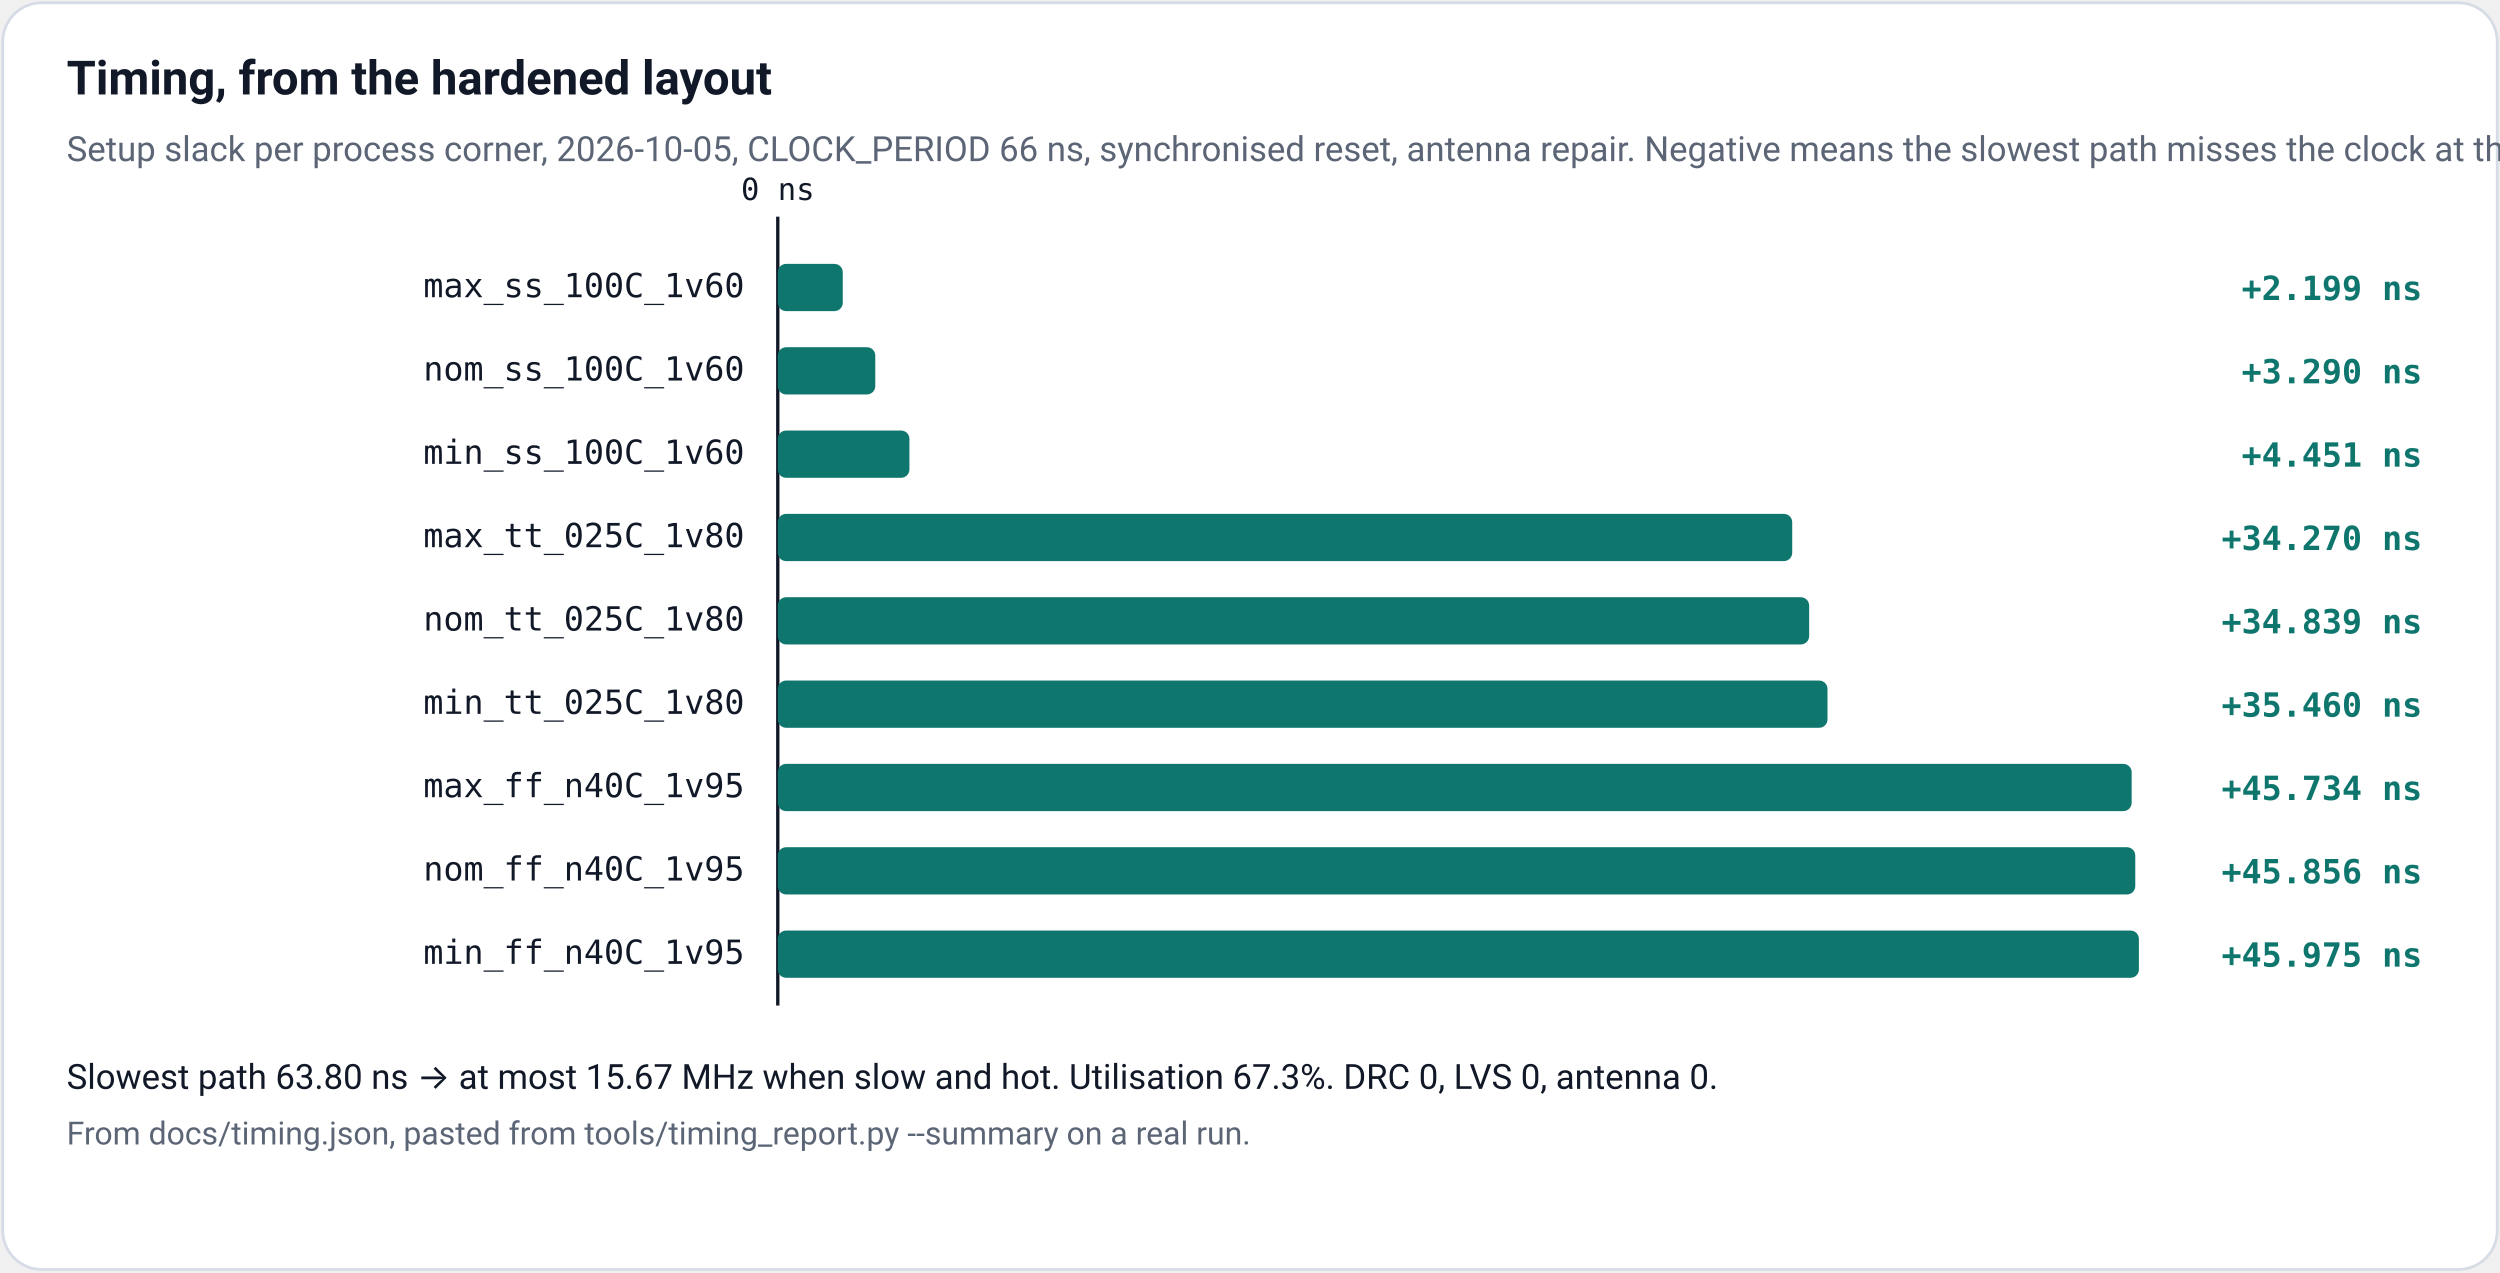
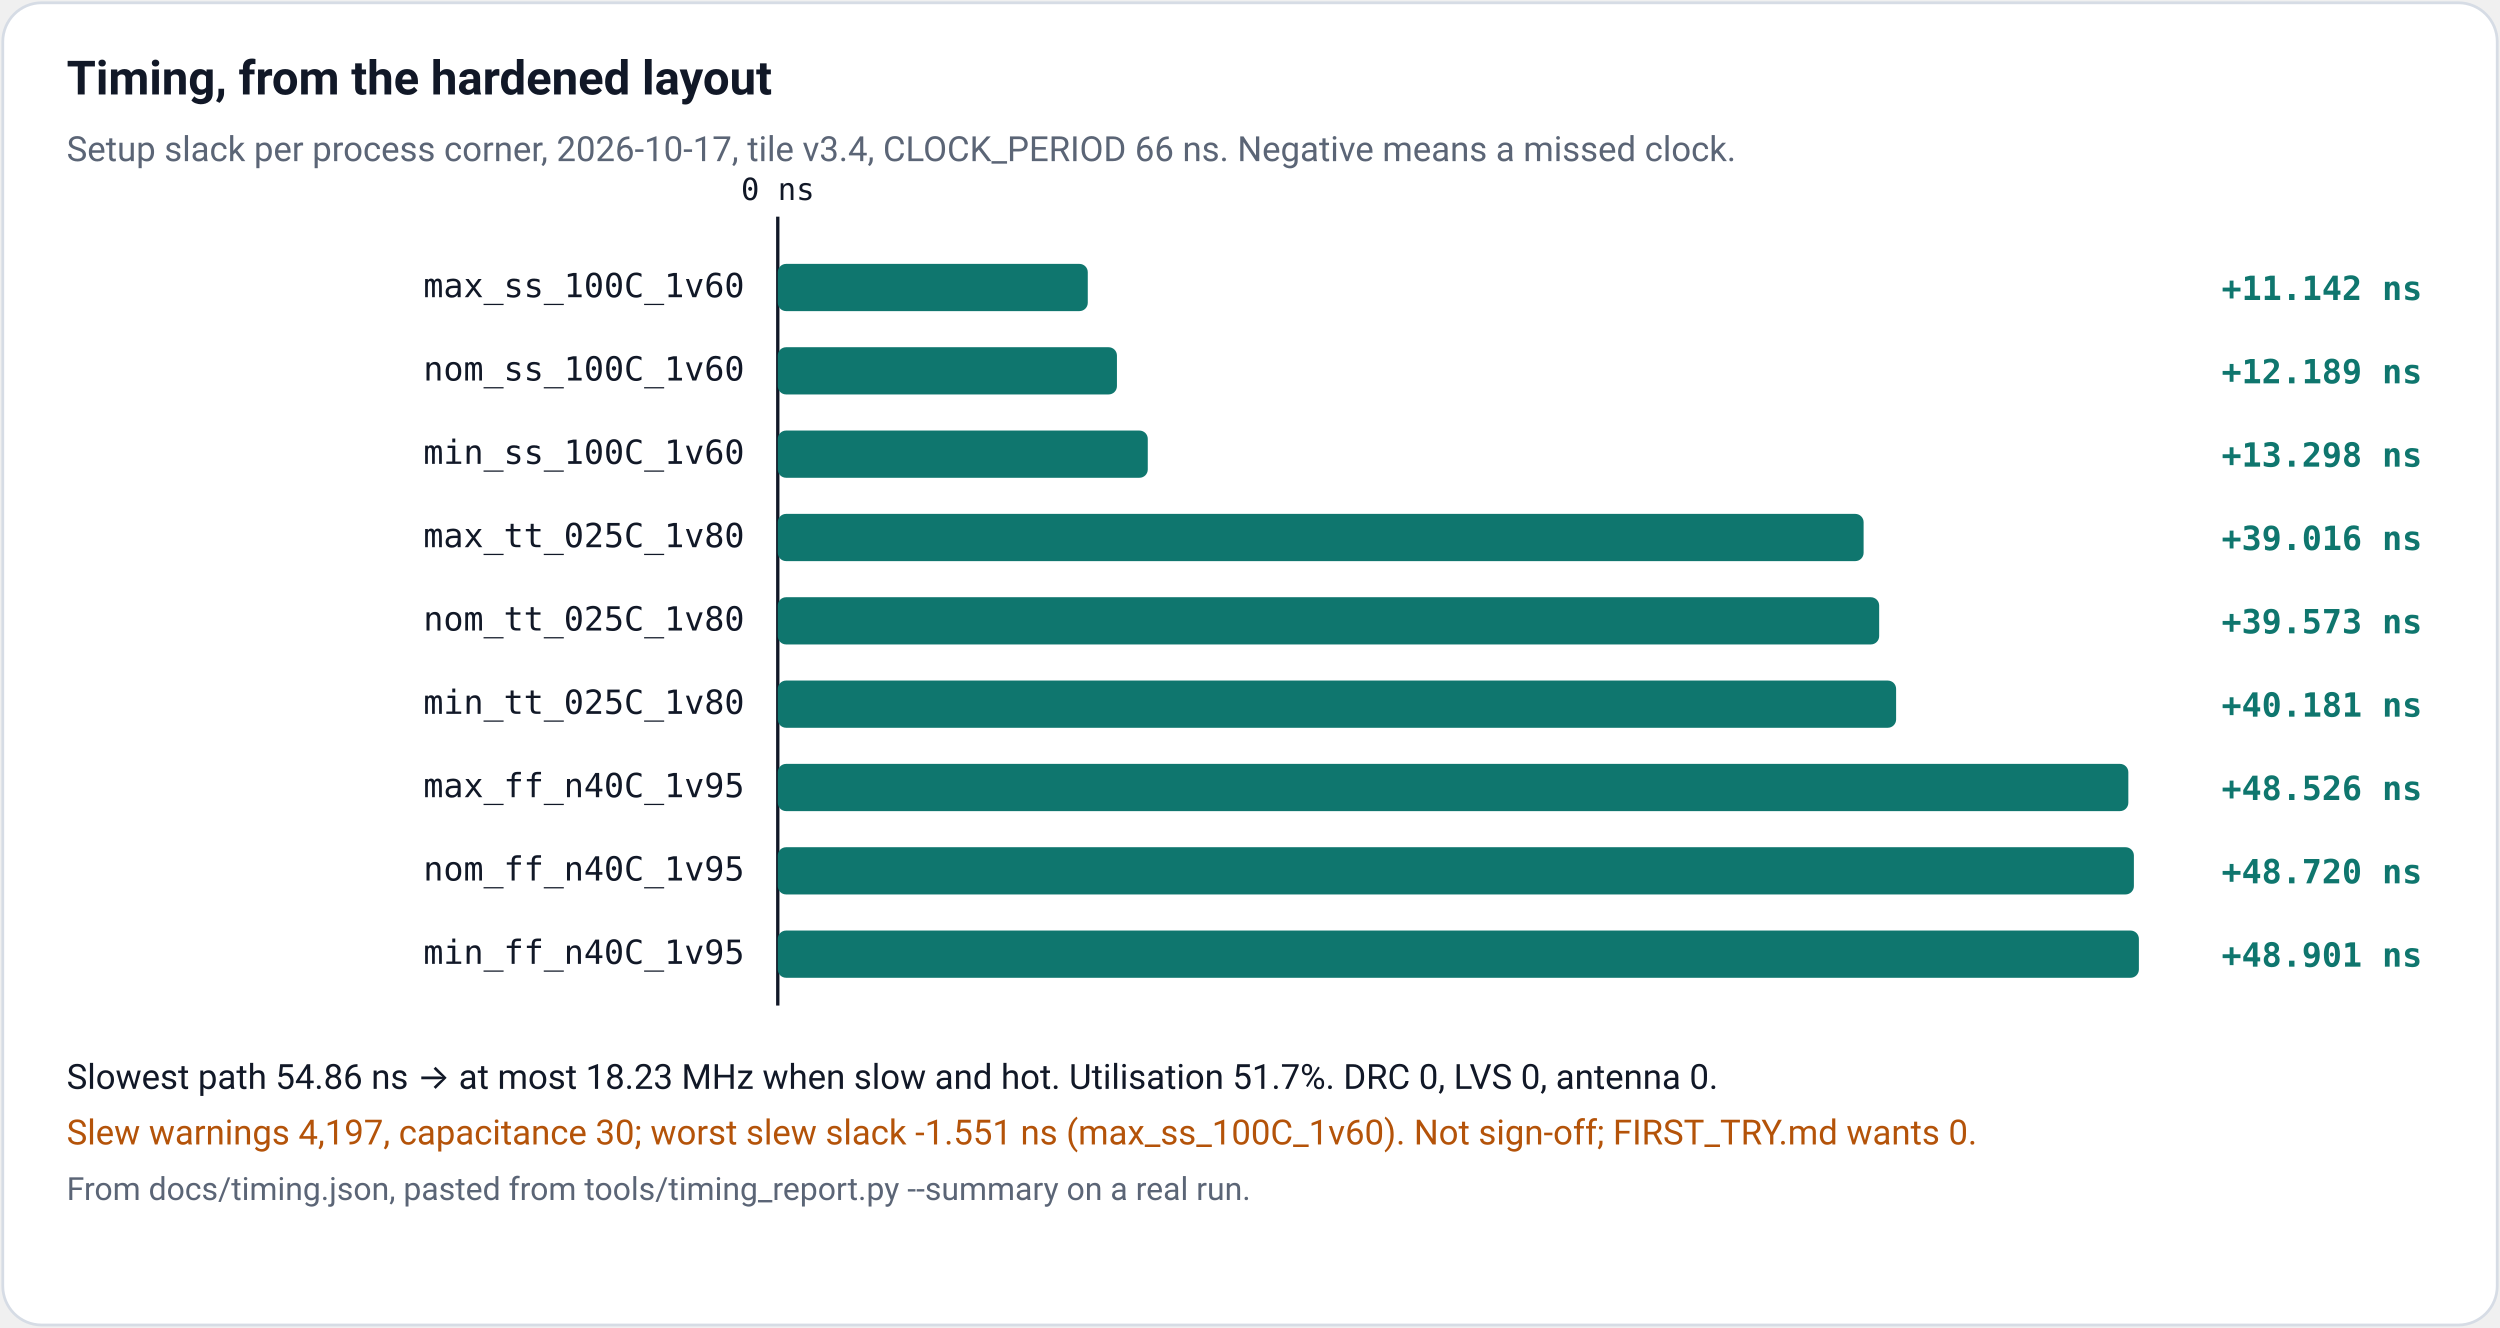
- <svg xmlns="http://www.w3.org/2000/svg" viewBox="0 0 900 458" width="900" height="458" role="img" aria-label="Timing, from the hardened layout">
-   <rect x="1" y="1" width="898" height="456" rx="14" fill="#ffffff" stroke="#d6dce5" />
+ <svg xmlns="http://www.w3.org/2000/svg" viewBox="0 0 900 478" width="900" height="478" role="img" aria-label="Timing, from the hardened layout">
+   <rect x="1" y="1" width="898" height="476" rx="14" fill="#ffffff" stroke="#d6dce5" />
  <text x="24" y="34" style="font-family:ui-sans-serif,system-ui,-apple-system,'Segoe UI',Roboto,sans-serif;font-size:17px;font-weight:700" fill="#111827">Timing, from the hardened layout</text>
-   <text x="24" y="58" style="font-family:ui-sans-serif,system-ui,-apple-system,'Segoe UI',Roboto,sans-serif;font-size:12.5px" fill="#5b6576">Setup slack per process corner, 2026-10-05, CLOCK_PERIOD 66 ns, synchronised reset, antenna repair. Negative means the slowest path misses the clock at that corner.</text>
+   <text x="24" y="58" style="font-family:ui-sans-serif,system-ui,-apple-system,'Segoe UI',Roboto,sans-serif;font-size:12.5px" fill="#5b6576">Setup slack per process corner, 2026-10-17, tile v3.4, CLOCK_PERIOD 66 ns. Negative means a missed clock.</text>
  <line x1="280.0" y1="78" x2="280.0" y2="362" stroke="#111827" stroke-width="1.2" />
  <text x="280.0" y="72" text-anchor="middle" style="font-family:ui-monospace,SFMono-Regular,Menlo,Consolas,monospace;font-size:11px" fill="#111827">0 ns</text>
  <text x="268" y="107" text-anchor="end" style="font-family:ui-monospace,SFMono-Regular,Menlo,Consolas,monospace;font-size:12px" fill="#111827">max_ss_100C_1v60</text>
-   <rect x="280.0" y="95" width="23.4" height="17" rx="3" fill="#0f766e" />
-   <text x="872" y="108" text-anchor="end" style="font-family:ui-monospace,SFMono-Regular,Menlo,Consolas,monospace;font-size:12px;font-weight:600" fill="#0f766e">+2.199 ns</text>
+   <rect x="280.0" y="95" width="111.6" height="17" rx="3" fill="#0f766e" />
+   <text x="872" y="108" text-anchor="end" style="font-family:ui-monospace,SFMono-Regular,Menlo,Consolas,monospace;font-size:12px;font-weight:600" fill="#0f766e">+11.142 ns</text>
  <text x="268" y="137" text-anchor="end" style="font-family:ui-monospace,SFMono-Regular,Menlo,Consolas,monospace;font-size:12px" fill="#111827">nom_ss_100C_1v60</text>
-   <rect x="280.0" y="125" width="35.1" height="17" rx="3" fill="#0f766e" />
-   <text x="872" y="138" text-anchor="end" style="font-family:ui-monospace,SFMono-Regular,Menlo,Consolas,monospace;font-size:12px;font-weight:600" fill="#0f766e">+3.290 ns</text>
+   <rect x="280.0" y="125" width="122.1" height="17" rx="3" fill="#0f766e" />
+   <text x="872" y="138" text-anchor="end" style="font-family:ui-monospace,SFMono-Regular,Menlo,Consolas,monospace;font-size:12px;font-weight:600" fill="#0f766e">+12.189 ns</text>
  <text x="268" y="167" text-anchor="end" style="font-family:ui-monospace,SFMono-Regular,Menlo,Consolas,monospace;font-size:12px" fill="#111827">min_ss_100C_1v60</text>
-   <rect x="280.0" y="155" width="47.4" height="17" rx="3" fill="#0f766e" />
-   <text x="872" y="168" text-anchor="end" style="font-family:ui-monospace,SFMono-Regular,Menlo,Consolas,monospace;font-size:12px;font-weight:600" fill="#0f766e">+4.451 ns</text>
+   <rect x="280.0" y="155" width="133.2" height="17" rx="3" fill="#0f766e" />
+   <text x="872" y="168" text-anchor="end" style="font-family:ui-monospace,SFMono-Regular,Menlo,Consolas,monospace;font-size:12px;font-weight:600" fill="#0f766e">+13.298 ns</text>
  <text x="268" y="197" text-anchor="end" style="font-family:ui-monospace,SFMono-Regular,Menlo,Consolas,monospace;font-size:12px" fill="#111827">max_tt_025C_1v80</text>
-   <rect x="280.0" y="185" width="365.2" height="17" rx="3" fill="#0f766e" />
-   <text x="872" y="198" text-anchor="end" style="font-family:ui-monospace,SFMono-Regular,Menlo,Consolas,monospace;font-size:12px;font-weight:600" fill="#0f766e">+34.270 ns</text>
+   <rect x="280.0" y="185" width="390.9" height="17" rx="3" fill="#0f766e" />
+   <text x="872" y="198" text-anchor="end" style="font-family:ui-monospace,SFMono-Regular,Menlo,Consolas,monospace;font-size:12px;font-weight:600" fill="#0f766e">+39.016 ns</text>
  <text x="268" y="227" text-anchor="end" style="font-family:ui-monospace,SFMono-Regular,Menlo,Consolas,monospace;font-size:12px" fill="#111827">nom_tt_025C_1v80</text>
-   <rect x="280.0" y="215" width="371.3" height="17" rx="3" fill="#0f766e" />
-   <text x="872" y="228" text-anchor="end" style="font-family:ui-monospace,SFMono-Regular,Menlo,Consolas,monospace;font-size:12px;font-weight:600" fill="#0f766e">+34.839 ns</text>
+   <rect x="280.0" y="215" width="396.5" height="17" rx="3" fill="#0f766e" />
+   <text x="872" y="228" text-anchor="end" style="font-family:ui-monospace,SFMono-Regular,Menlo,Consolas,monospace;font-size:12px;font-weight:600" fill="#0f766e">+39.573 ns</text>
  <text x="268" y="257" text-anchor="end" style="font-family:ui-monospace,SFMono-Regular,Menlo,Consolas,monospace;font-size:12px" fill="#111827">min_tt_025C_1v80</text>
-   <rect x="280.0" y="245" width="377.9" height="17" rx="3" fill="#0f766e" />
-   <text x="872" y="258" text-anchor="end" style="font-family:ui-monospace,SFMono-Regular,Menlo,Consolas,monospace;font-size:12px;font-weight:600" fill="#0f766e">+35.460 ns</text>
+   <rect x="280.0" y="245" width="402.6" height="17" rx="3" fill="#0f766e" />
+   <text x="872" y="258" text-anchor="end" style="font-family:ui-monospace,SFMono-Regular,Menlo,Consolas,monospace;font-size:12px;font-weight:600" fill="#0f766e">+40.181 ns</text>
  <text x="268" y="287" text-anchor="end" style="font-family:ui-monospace,SFMono-Regular,Menlo,Consolas,monospace;font-size:12px" fill="#111827">max_ff_n40C_1v95</text>
-   <rect x="280.0" y="275" width="487.4" height="17" rx="3" fill="#0f766e" />
-   <text x="872" y="288" text-anchor="end" style="font-family:ui-monospace,SFMono-Regular,Menlo,Consolas,monospace;font-size:12px;font-weight:600" fill="#0f766e">+45.734 ns</text>
+   <rect x="280.0" y="275" width="486.2" height="17" rx="3" fill="#0f766e" />
+   <text x="872" y="288" text-anchor="end" style="font-family:ui-monospace,SFMono-Regular,Menlo,Consolas,monospace;font-size:12px;font-weight:600" fill="#0f766e">+48.526 ns</text>
  <text x="268" y="317" text-anchor="end" style="font-family:ui-monospace,SFMono-Regular,Menlo,Consolas,monospace;font-size:12px" fill="#111827">nom_ff_n40C_1v95</text>
-   <rect x="280.0" y="305" width="488.7" height="17" rx="3" fill="#0f766e" />
-   <text x="872" y="318" text-anchor="end" style="font-family:ui-monospace,SFMono-Regular,Menlo,Consolas,monospace;font-size:12px;font-weight:600" fill="#0f766e">+45.856 ns</text>
+   <rect x="280.0" y="305" width="488.2" height="17" rx="3" fill="#0f766e" />
+   <text x="872" y="318" text-anchor="end" style="font-family:ui-monospace,SFMono-Regular,Menlo,Consolas,monospace;font-size:12px;font-weight:600" fill="#0f766e">+48.720 ns</text>
  <text x="268" y="347" text-anchor="end" style="font-family:ui-monospace,SFMono-Regular,Menlo,Consolas,monospace;font-size:12px" fill="#111827">min_ff_n40C_1v95</text>
  <rect x="280.0" y="335" width="490.0" height="17" rx="3" fill="#0f766e" />
-   <text x="872" y="348" text-anchor="end" style="font-family:ui-monospace,SFMono-Regular,Menlo,Consolas,monospace;font-size:12px;font-weight:600" fill="#0f766e">+45.975 ns</text>
-   <text x="24" y="392" style="font-family:ui-sans-serif,system-ui,-apple-system,'Segoe UI',Roboto,sans-serif;font-size:12.5px" fill="#111827">Slowest path 63.80 ns → at most 15.67 MHz when slow and hot. Utilisation 67.3%. DRC 0, LVS 0, antenna 0.</text>
-   <text x="24" y="412" style="font-family:ui-sans-serif,system-ui,-apple-system,'Segoe UI',Roboto,sans-serif;font-size:11.5px" fill="#5b6576">From docs/timing.json, pasted from tools/timing_report.py --summary on a real run.</text>
+   <text x="872" y="348" text-anchor="end" style="font-family:ui-monospace,SFMono-Regular,Menlo,Consolas,monospace;font-size:12px;font-weight:600" fill="#0f766e">+48.901 ns</text>
+   <text x="24" y="392" style="font-family:ui-sans-serif,system-ui,-apple-system,'Segoe UI',Roboto,sans-serif;font-size:12.5px" fill="#111827">Slowest path 54.86 ns → at most 18.23 MHz when slow and hot. Utilisation 51.7%. DRC 0, LVS 0, antenna 0.</text>
+   <text x="24" y="412" style="font-family:ui-sans-serif,system-ui,-apple-system,'Segoe UI',Roboto,sans-serif;font-size:12.5px" fill="#b45309">Slew warnings 4,197, capacitance 30; worst slew slack -1.551 ns (max_ss_100C_1v60). Not sign-off; FIRST_TRY.md wants 0.</text>
+   <text x="24" y="432" style="font-family:ui-sans-serif,system-ui,-apple-system,'Segoe UI',Roboto,sans-serif;font-size:11.5px" fill="#5b6576">From docs/timing.json, pasted from tools/timing_report.py --summary on a real run.</text>
</svg>
